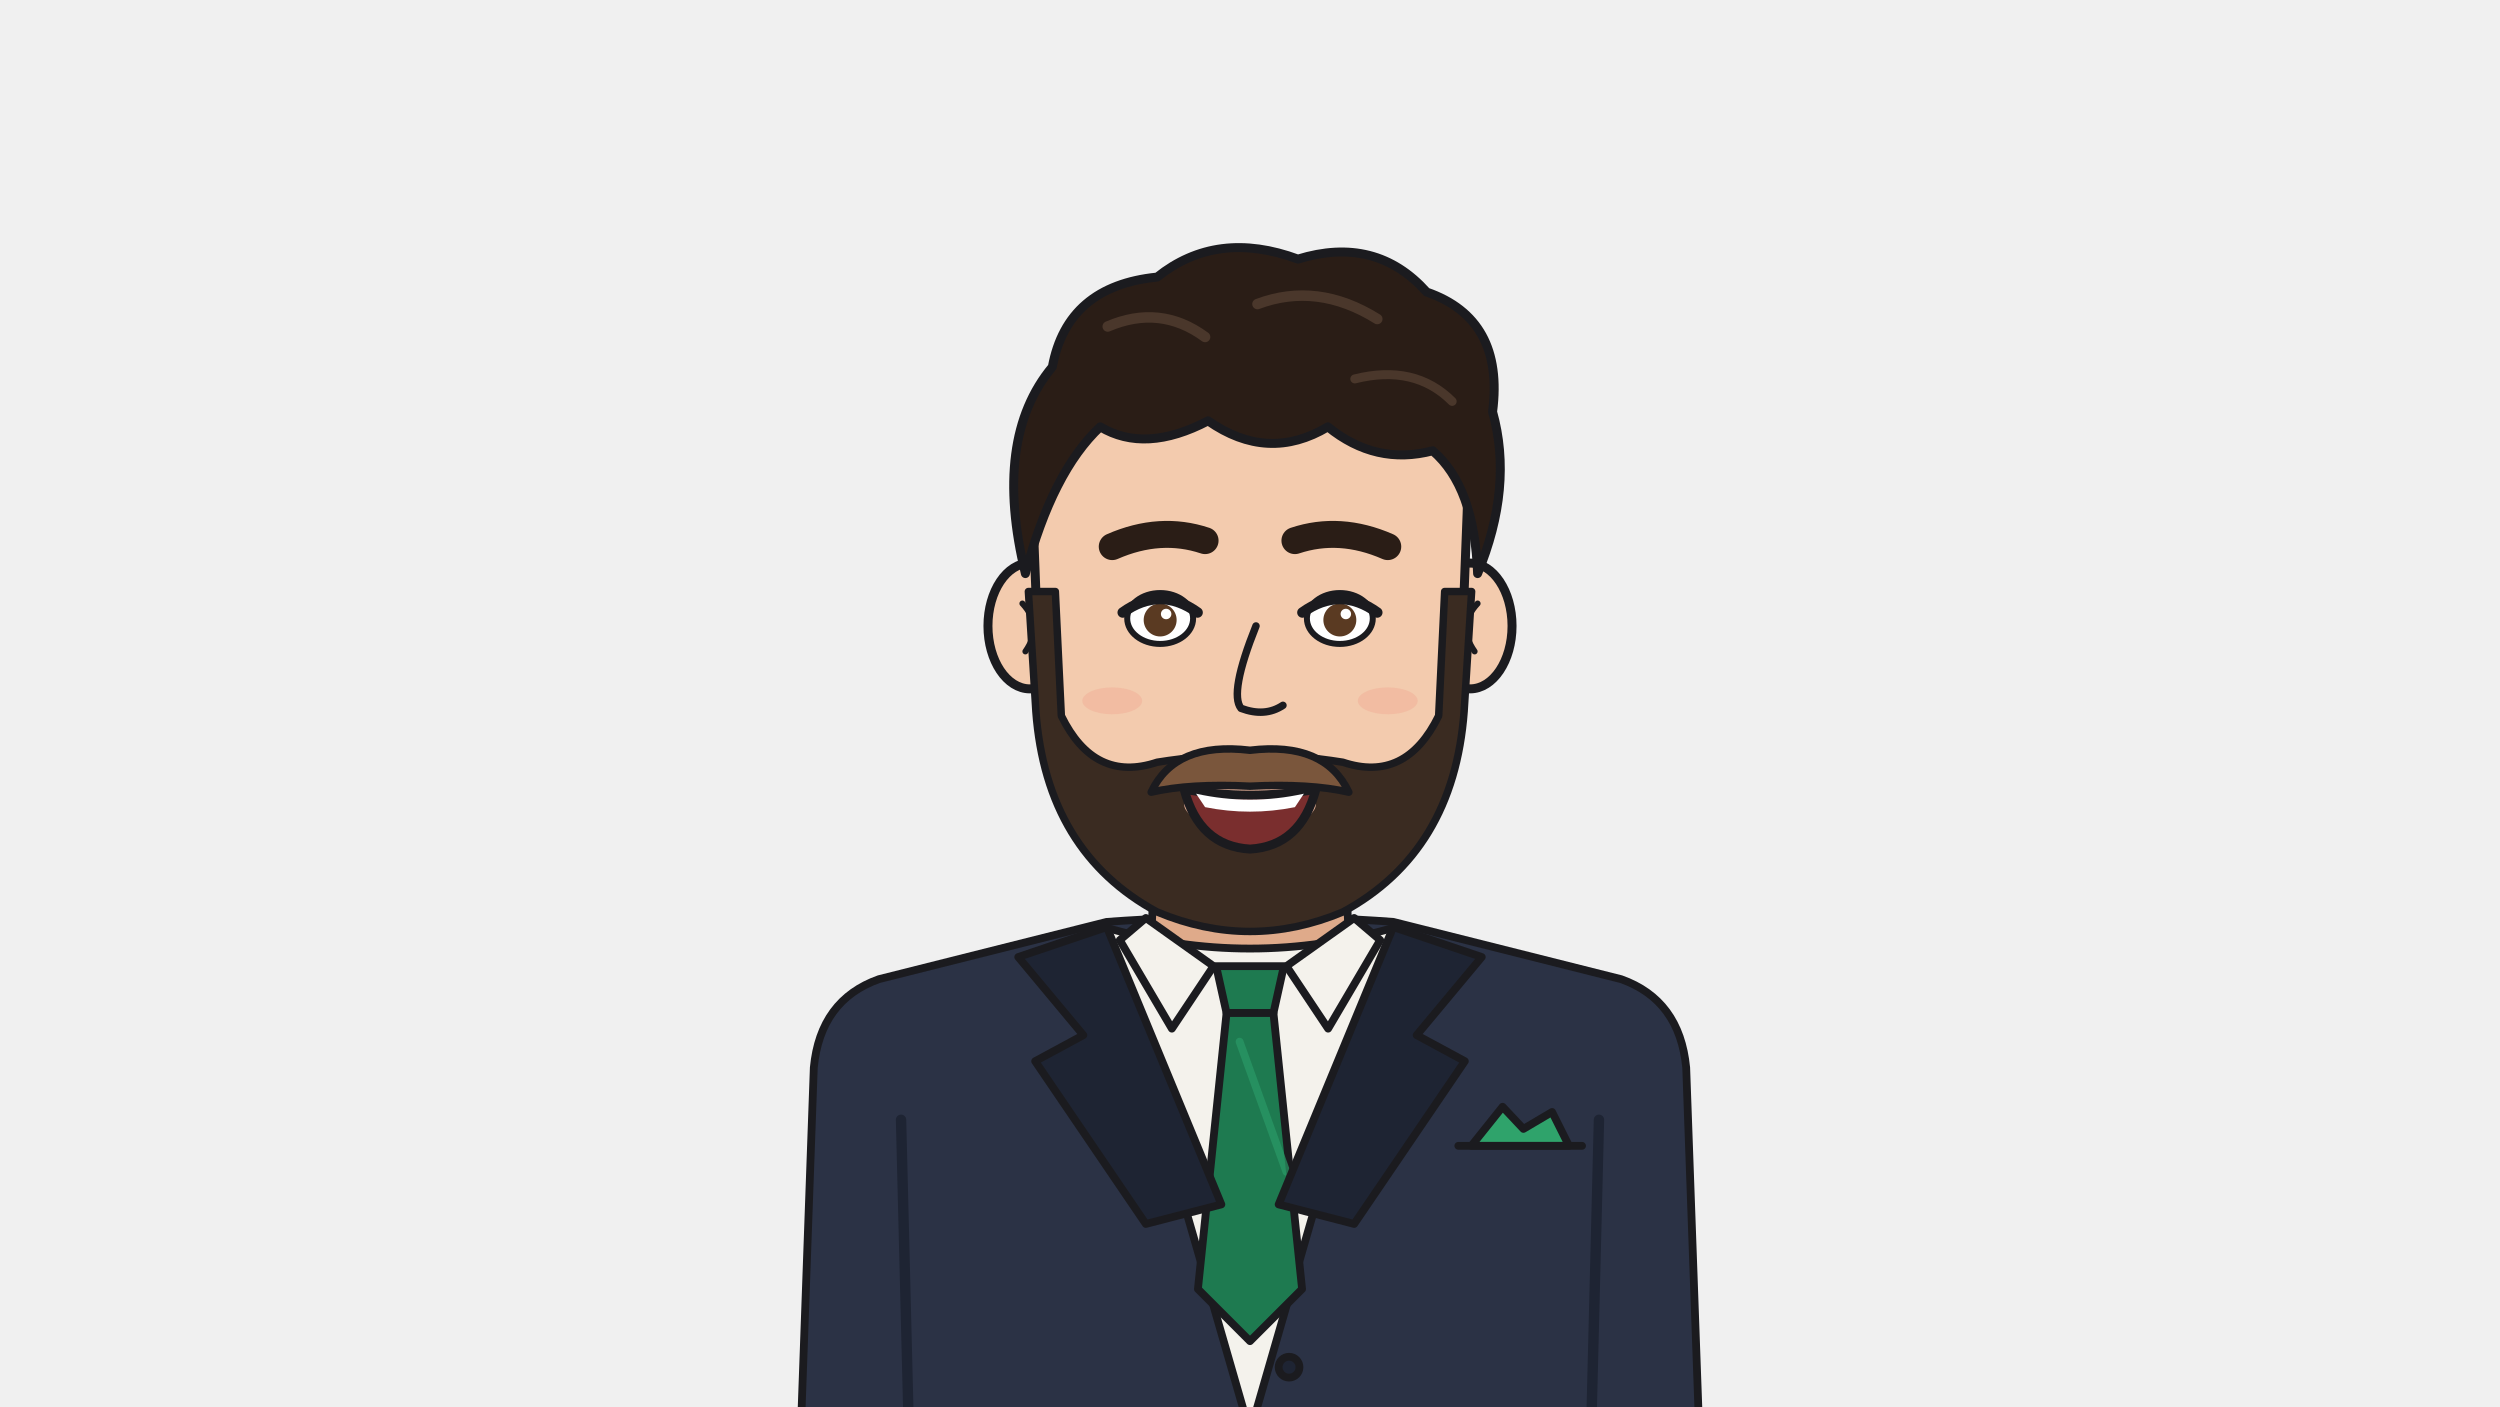
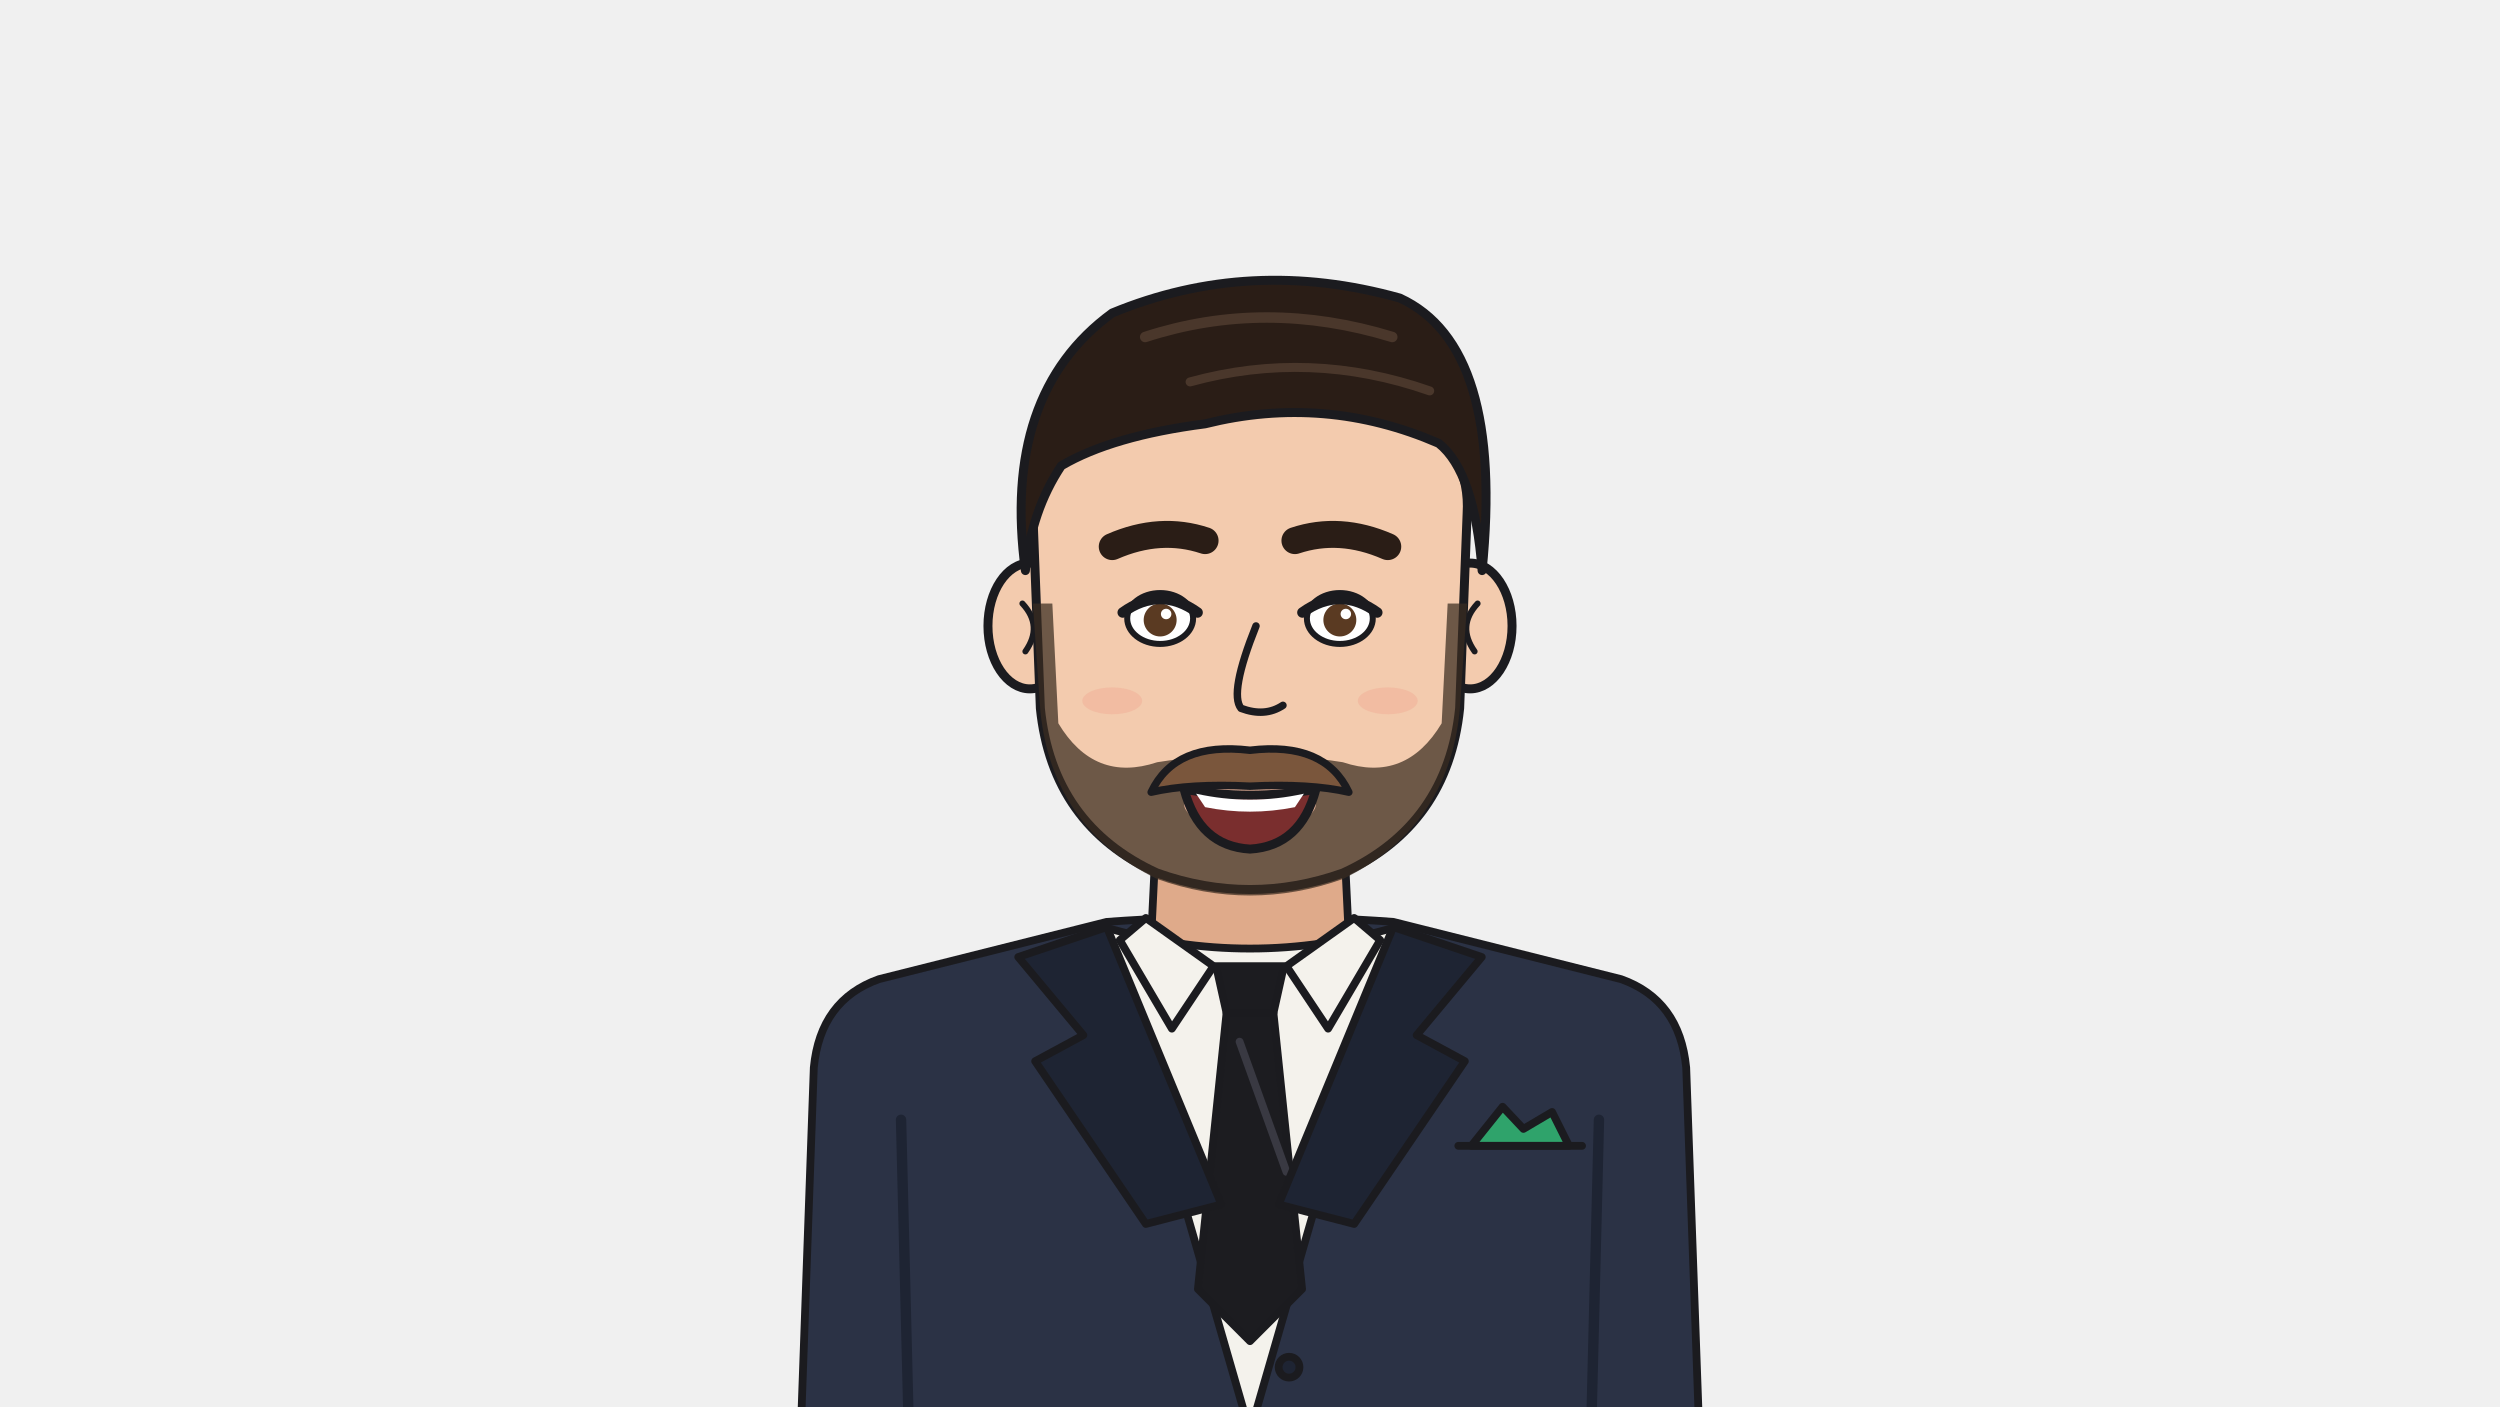
<svg xmlns="http://www.w3.org/2000/svg" width="1920" height="1080" viewBox="0 0 1920 1080">
  <g stroke="#1B1B1F" stroke-width="6" stroke-linejoin="round" stroke-linecap="round">
    <path d="M615 1100 L625 820 Q630 768 675 752              L850 708 Q960 700 1070 708 L1245 752              Q1290 768 1295 820 L1305 1100 Z" fill="#2B3245" />
    <path d="M698 1100 L692 860" fill="none" stroke="#1E2433" stroke-width="8" />
    <path d="M1222 1100 L1228 860" fill="none" stroke="#1E2433" stroke-width="8" />
    <path d="M888 640 L884 722 Q960 760 1036 722 L1032 640 Z" fill="#DFAA8A" />
    <path d="M848 712 L960 1100 L1072 712 Q960 745 848 712 Z" fill="#F4F2EC" />
-     <path d="M934 742 L986 742 L978 778 L942 778 Z" fill="#1E7A50" />
-     <path d="M942 778 L978 778 L1000 990 L960 1030 L920 990 Z" fill="#1E7A50" />
-     <path d="M952 800 L988 900" fill="none" stroke="#2A9A67" stroke-width="6" opacity="0.7" />
+     <path d="M934 742 L986 742 L978 778 L942 778 Z" fill="#1C1C20" />
+     <path d="M942 778 L978 778 L1000 990 L960 1030 L920 990 Z" fill="#1C1C20" />
+     <path d="M952 800 L988 900" fill="none" stroke="#3C3C46" stroke-width="6" opacity="0.9" />
    <path d="M880 705 L932 742 L900 790 L860 722 Z" fill="#F4F2EC" />
    <path d="M1040 705 L988 742 L1020 790 L1060 722 Z" fill="#F4F2EC" />
    <polygon points="850 712 938 925 880 940 795 815 832 795 782 735" fill="#1E2433" />
    <polygon points="1070 712 982 925 1040 940 1125 815 1088 795 1138 735" fill="#1E2433" />
    <path d="M1130 880 L1205 880 L1192 854 L1170 867 L1154 850 Z" fill="#2FA36B" />
    <path d="M1120 880 L1215 880" fill="none" />
    <circle cx="990" cy="1050" r="8" fill="#1E2433" />
  </g>
  <g transform="translate(0 25) translate(960 450) scale(1.15) translate(-960 -450)">
    <g stroke="#1B1B1F" stroke-width="6" stroke-linejoin="round" stroke-linecap="round">
      <ellipse cx="813" cy="455" rx="28" ry="42" fill="#F3CBAE" />
      <ellipse cx="1107" cy="455" rx="28" ry="42" fill="#F3CBAE" />
      <path d="M808 440 Q822 455 810 472" fill="none" stroke-width="4" />
      <path d="M1112 440 Q1098 455 1110 472" fill="none" stroke-width="4" />
      <path d="M815 380 Q810 300 960 288 Q1110 300 1105 380              L1100 510 Q1092 588 1022 620 Q960 642 898 620              Q828 588 820 510 Z" fill="#F3CBAE" />
-       <path d="M812 432 L817 512 Q824 606 898 646 Q960 672 1022 646              Q1096 606 1103 512 L1108 432 L1090 432 L1086 515 Q1064 560 1022 546              Q960 536 898 546 Q856 560 834 515 L830 432 Z" fill="#3A2B21" stroke-width="5" />
+       <path d="M815 440 L820 512 Q828 590 898 624 Q960 646 1022 624              Q1092 590 1100 512 L1105 440 L1092 440 L1088 520 Q1064 560 1022 546              Q960 536 898 546 Q856 560 832 520 L828 440 Z" fill="#3A2B21" fill-opacity="0.72" stroke="none" />
      <ellipse cx="960" cy="574" rx="44" ry="17" fill="#E2AE96" stroke="none" />
-       <path d="M810 420 Q788 330 828 282 Q838 228 898 222              Q938 190 992 210 Q1044 194 1078 232 Q1130 250 1122 312              Q1136 362 1112 420 Q1110 362 1082 338 Q1044 348 1012 322              Q972 346 932 318 Q890 340 860 322 Q828 352 810 420 Z" fill="#2A1D16" />
-       <path d="M865 255 Q900 240 930 262" fill="none" stroke="#4A372B" stroke-width="7" />
-       <path d="M965 240 Q1005 225 1045 250" fill="none" stroke="#4A372B" stroke-width="7" />
-       <path d="M1030 290 Q1070 280 1095 305" fill="none" stroke="#4A372B" stroke-width="6" />
+       <path d="M810 418 Q794 300 868 246 Q960 208 1060 236              Q1130 268 1115 418 Q1110 352 1086 333              Q1010 300 930 320 Q868 328 834 348 Q814 378 810 418 Z" fill="#2A1D16" />
+       <path d="M890 262 Q970 236 1055 262" fill="none" stroke="#4A372B" stroke-width="7" />
+       <path d="M920 292 Q1000 270 1080 298" fill="none" stroke="#4A372B" stroke-width="6" />
      <path d="M964 455 Q946 500 954 510 Q970 516 982 508" fill="none" stroke-width="5" />
      <ellipse cx="868" cy="505" rx="20" ry="9" fill="#EE9C86" opacity="0.30" stroke="none" />
      <ellipse cx="1052" cy="505" rx="20" ry="9" fill="#EE9C86" opacity="0.30" stroke="none" />
    </g>
    <ellipse cx="900" cy="450" rx="22" ry="17" fill="#FFFFFF" stroke="#1B1B1F" stroke-width="4" />
    <circle cx="900" cy="451" r="11" fill="#5A3A22" />
    <circle cx="904" cy="447" r="3.5" fill="#FFFFFF" />
    <path d="M875 446 Q900 428 925 446" fill="none" stroke="#1B1B1F" stroke-width="7" stroke-linecap="round" />
    <ellipse cx="1020" cy="450" rx="22" ry="17" fill="#FFFFFF" stroke="#1B1B1F" stroke-width="4" />
    <circle cx="1020" cy="451" r="11" fill="#5A3A22" />
    <circle cx="1024" cy="447" r="3.5" fill="#FFFFFF" />
    <path d="M995 446 Q1020 428 1045 446" fill="none" stroke="#1B1B1F" stroke-width="7" stroke-linecap="round" />
    <path d="M868 402 Q900 388 930 398" fill="none" stroke="#2A1D16" stroke-width="18" stroke-linecap="round" />
    <path d="M1052 402 Q1020 388 990 398" fill="none" stroke="#2A1D16" stroke-width="18" stroke-linecap="round" />
    <path d="M916 564 Q960 572 1004 564 Q994 602 960 604 Q926 602 916 564 Z" fill="#7A2E2E" stroke="#1B1B1F" stroke-width="6" stroke-linejoin="round" />
    <path d="M924 567 Q960 575 996 567 L990 576 Q960 582 930 576 Z" fill="#FFFFFF" />
    <path d="M894 566 Q910 532 960 538 Q1010 532 1026 566 Q1000 560 960 562 Q920 560 894 566 Z" fill="#7A563C" stroke="#1B1B1F" stroke-width="5" stroke-linejoin="round" />
  </g>
</svg>
